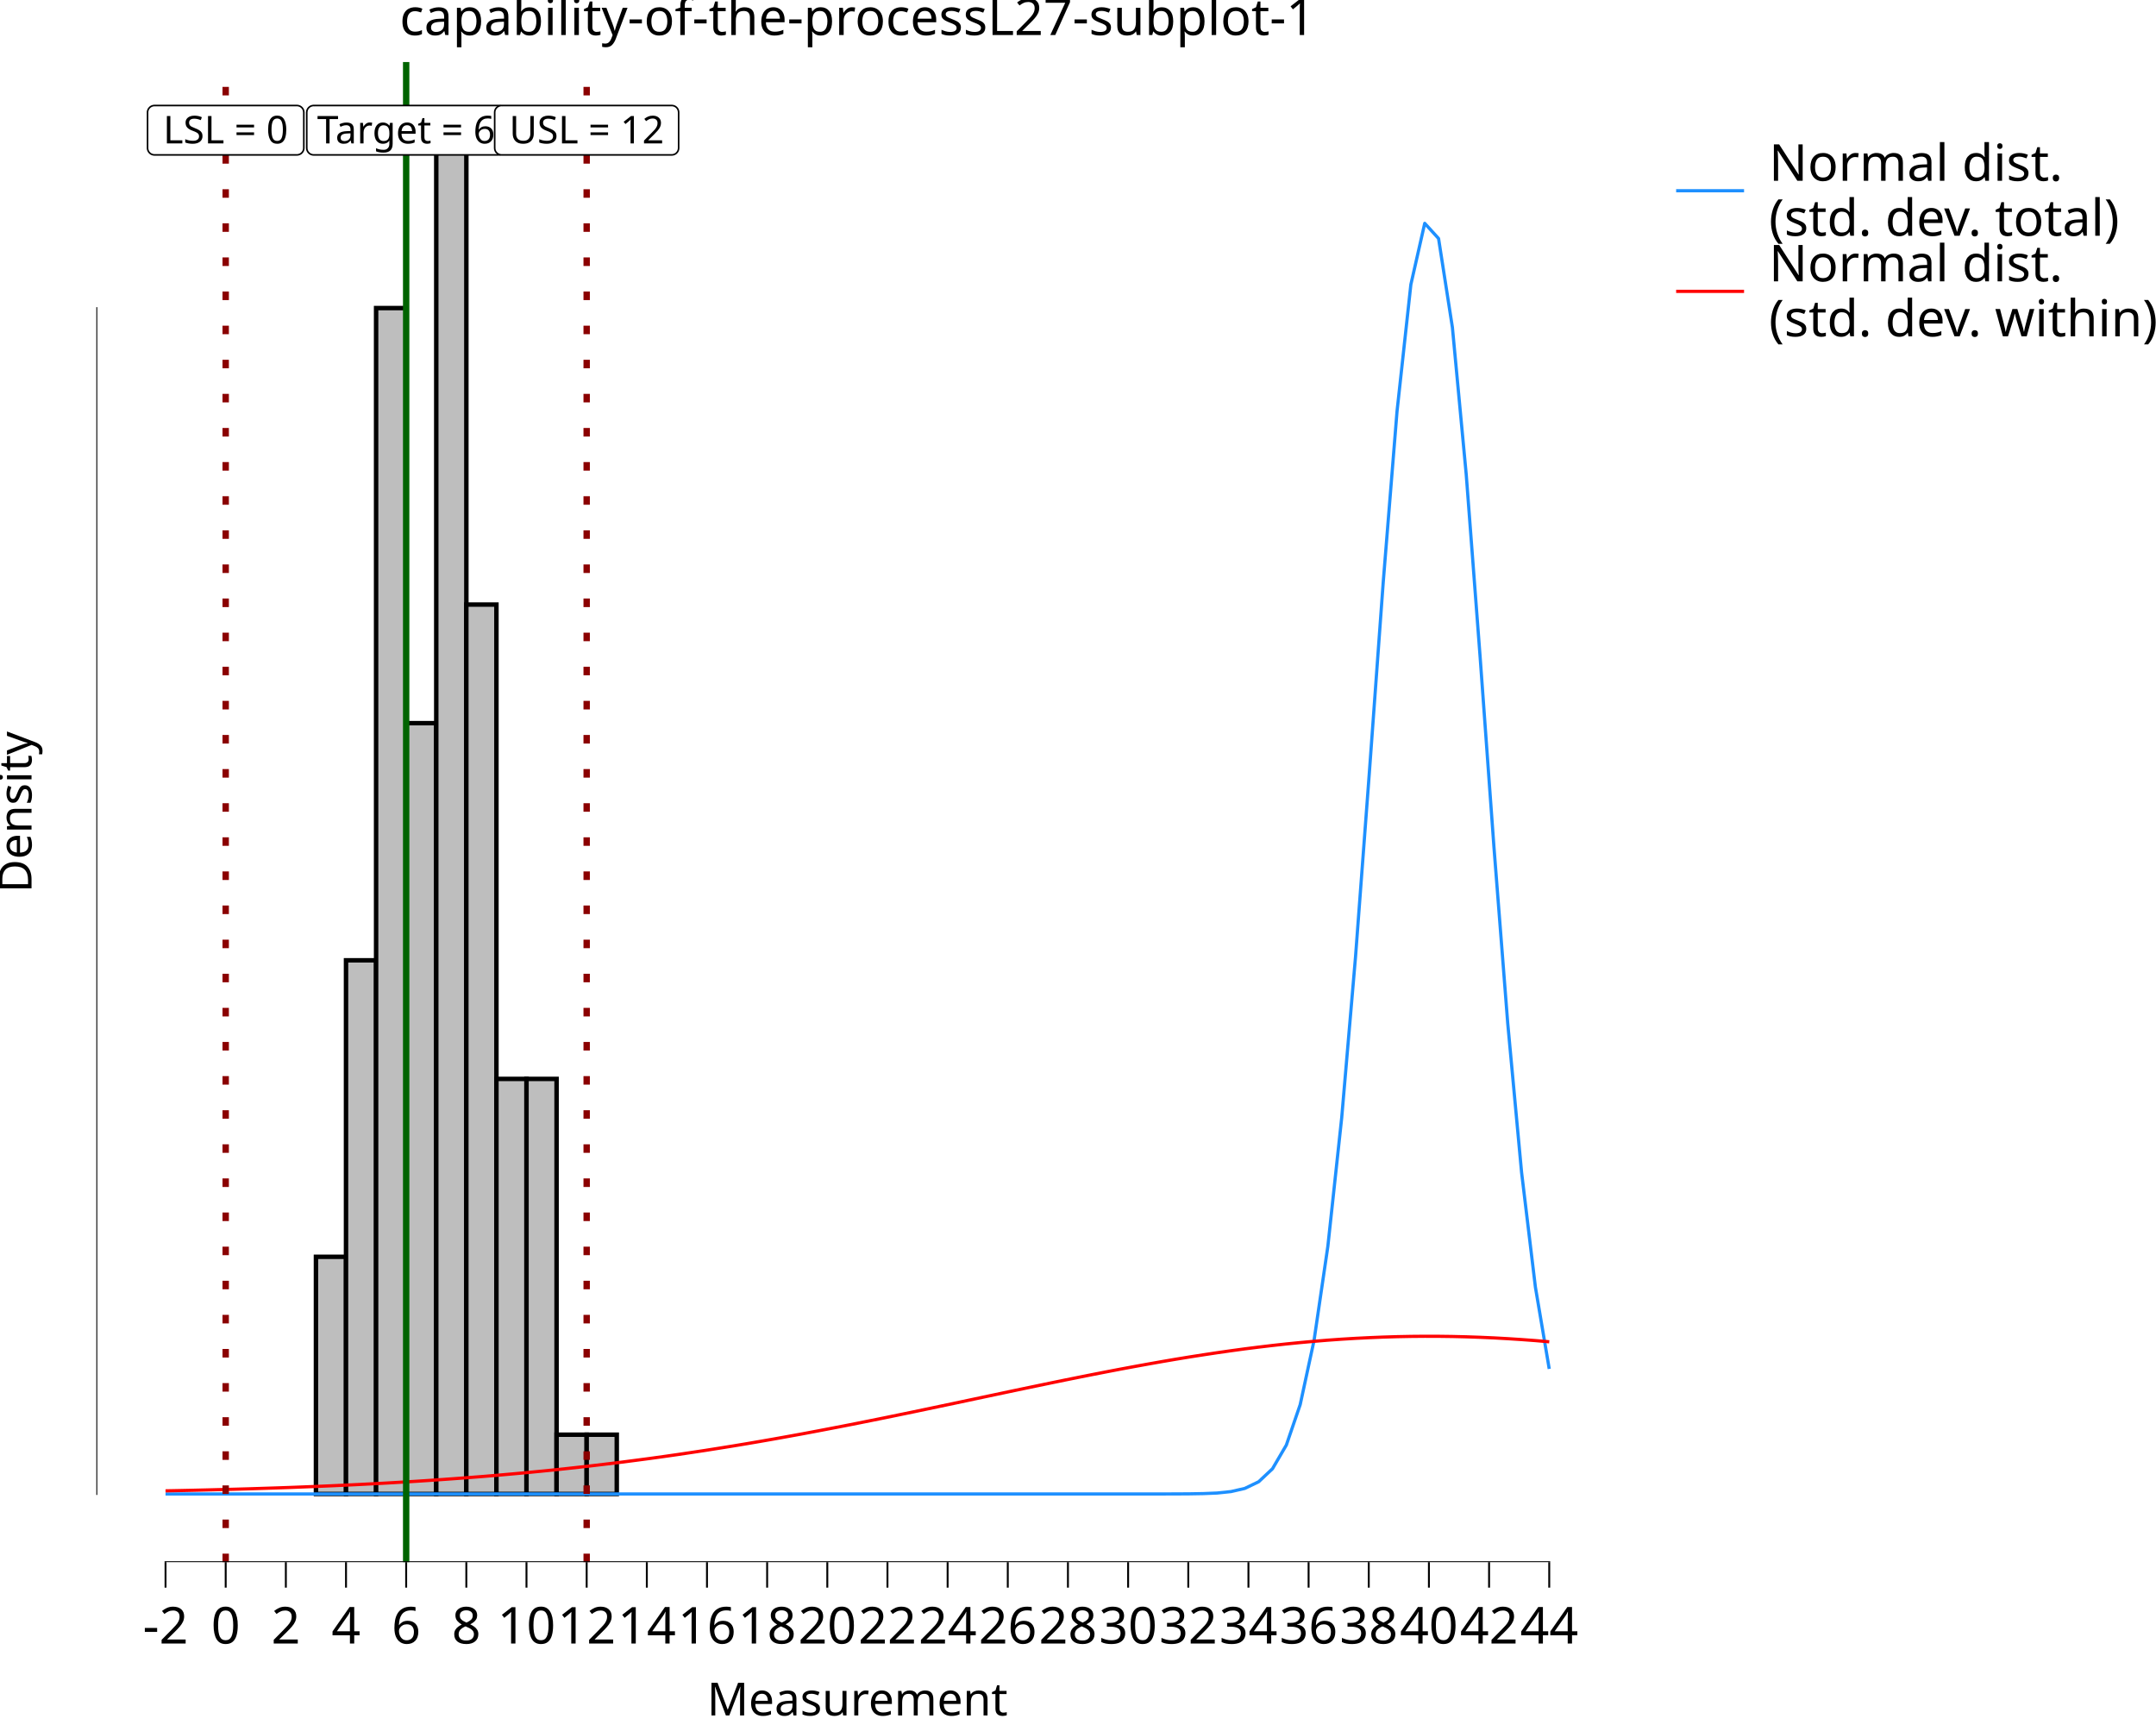
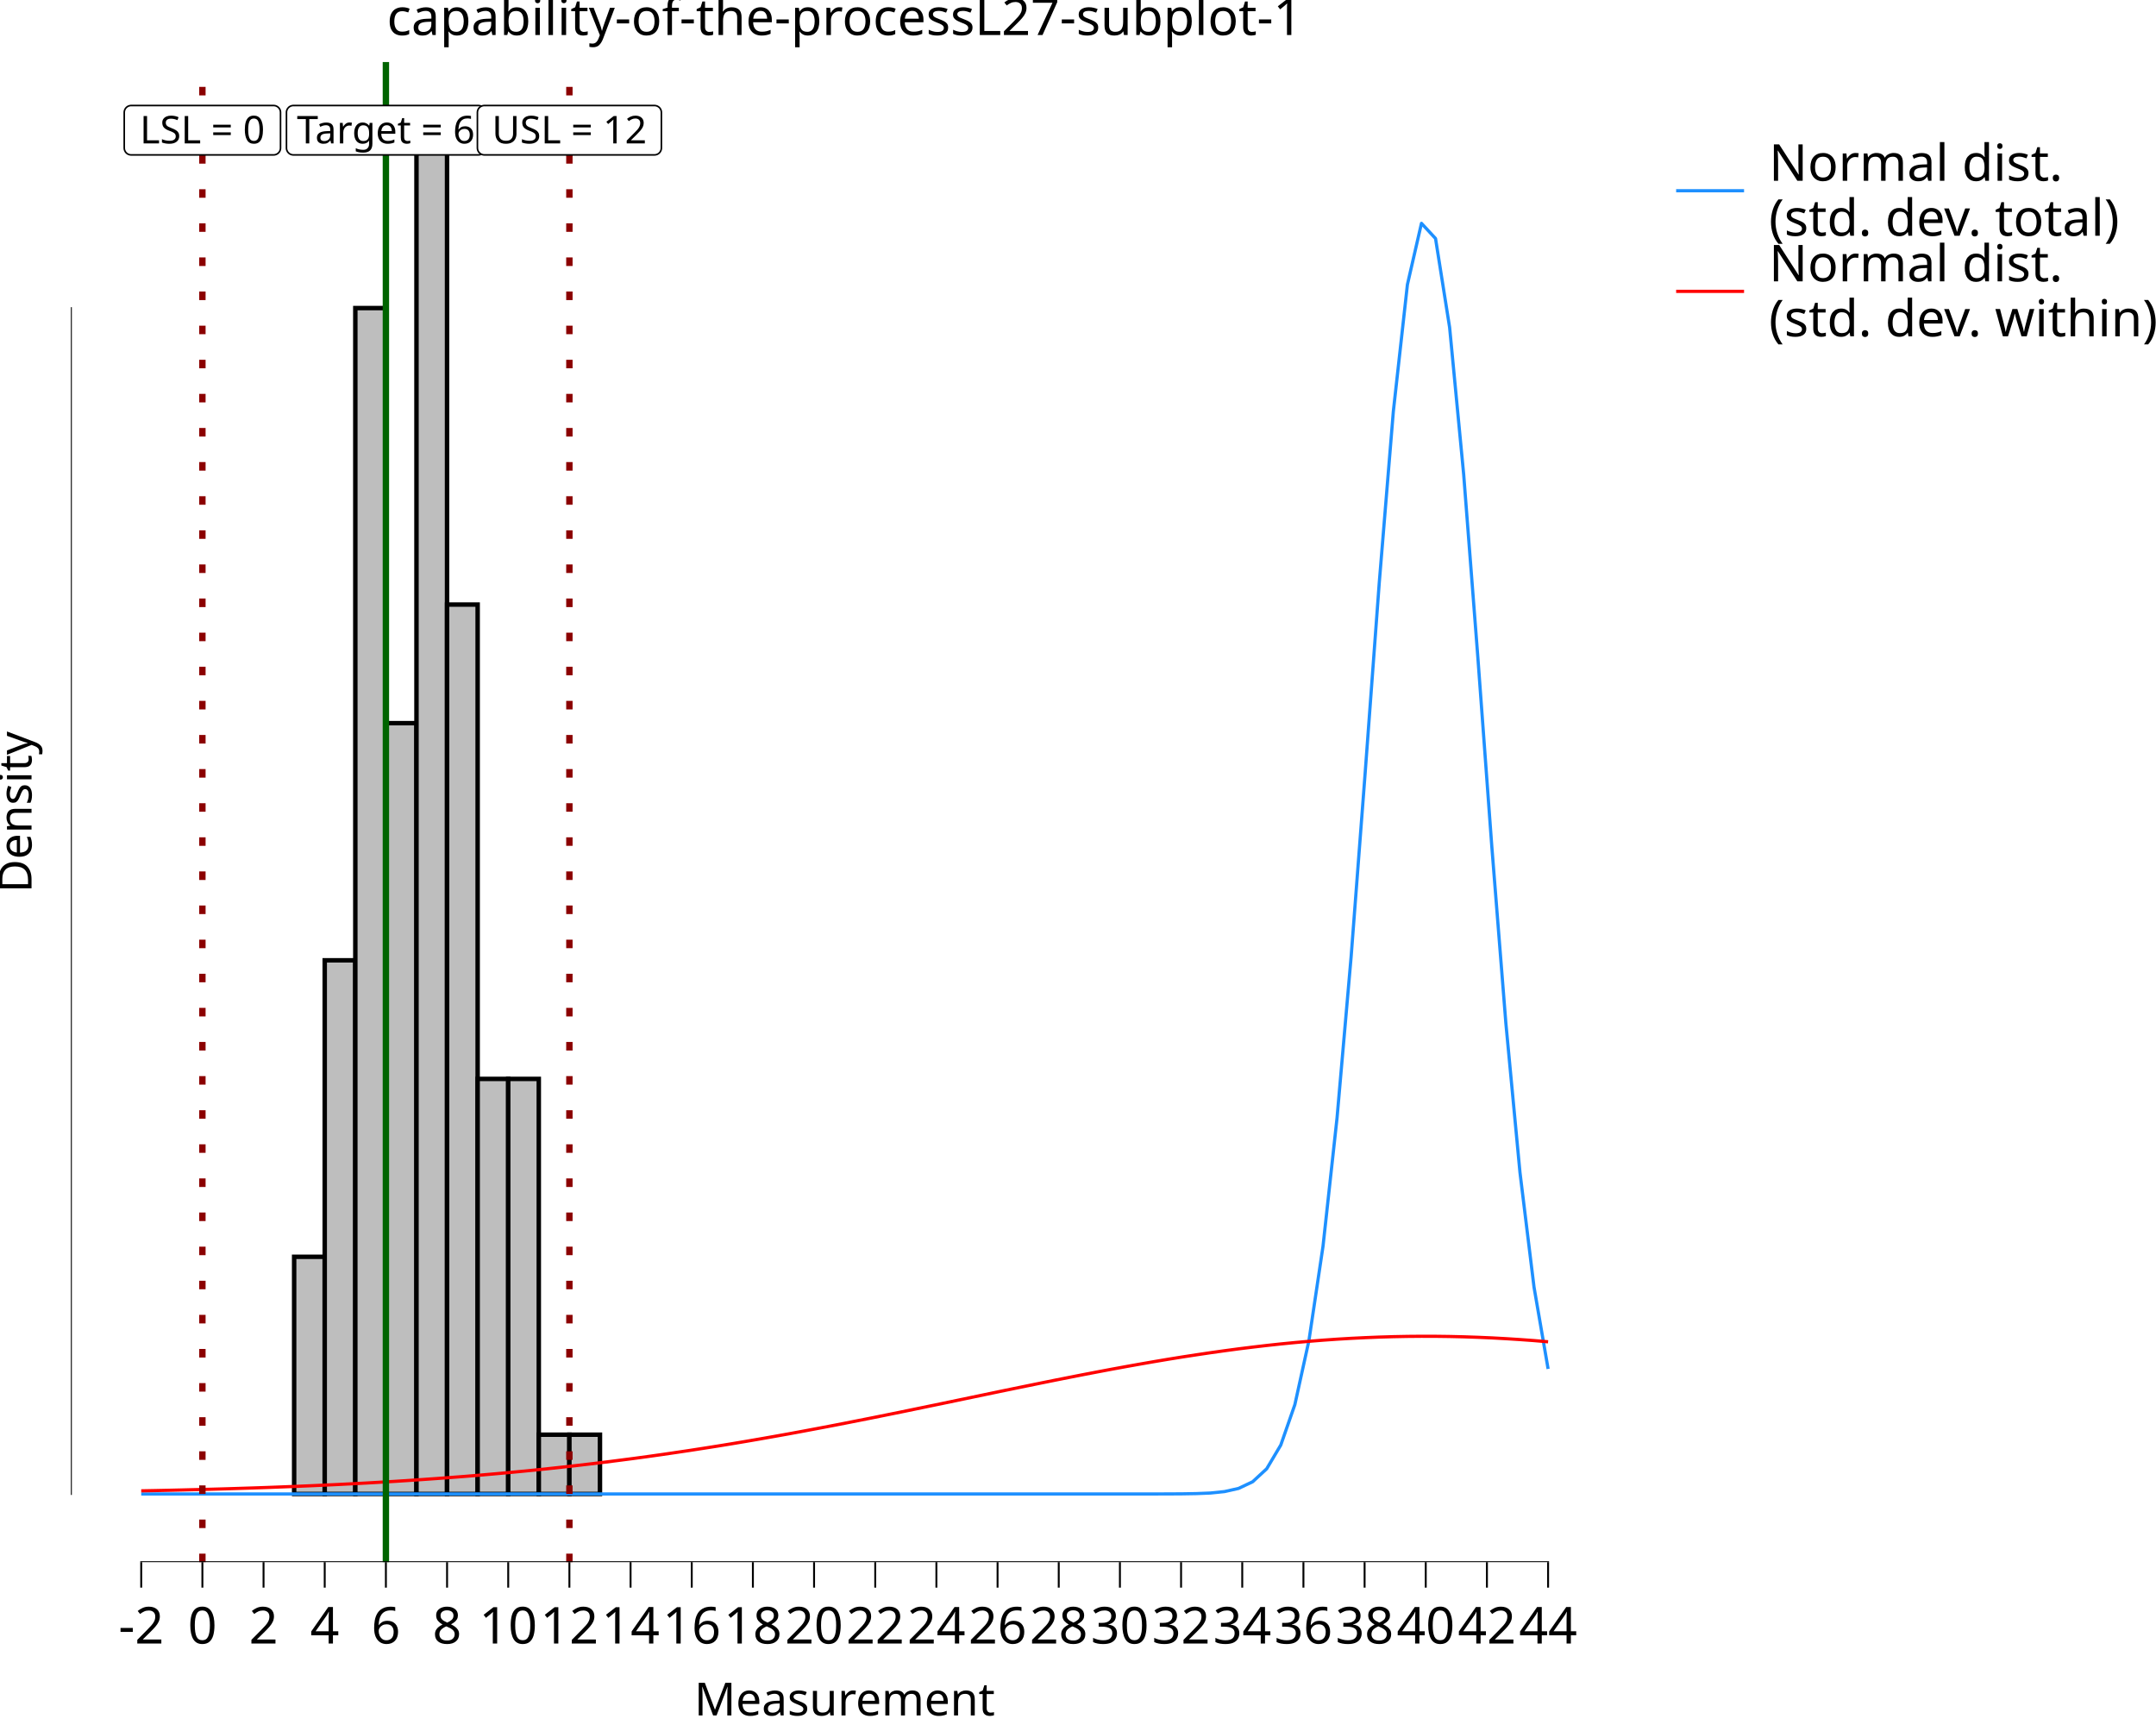
<svg xmlns="http://www.w3.org/2000/svg" class="svglite" data-engine-version="2.0" width="720.00pt" height="576.00pt" viewBox="0 0 720.00 576.00">
  <defs>
    <style type="text/css">
    .svglite line, .svglite polyline, .svglite polygon, .svglite path, .svglite rect, .svglite circle {
      fill: none;
      stroke: #000000;
      stroke-linecap: round;
      stroke-linejoin: round;
      stroke-miterlimit: 10.00;
    }
  </style>
  </defs>
  <rect width="100%" height="100%" style="stroke: none; fill: #FFFFFF;" />
  <defs>
    <clipPath id="cpMC4wMHw3MjAuMDB8MC4wMHw1NzYuMDA=">
      <rect x="0.00" y="0.00" width="720.00" height="576.00" />
    </clipPath>
  </defs>
  <g clip-path="url(#cpMC4wMHw3MjAuMDB8MC4wMHw1NzYuMDA=)">
    <rect x="0.00" y="0.00" width="720.00" height="576.00" style="stroke-width: 10.67; stroke: none;" />
  </g>
  <defs>
-     <clipPath id="cpMzIuMTd8NTQwLjQ4fDIwLjcxfDUyMS42Mw==">
-       <rect x="32.17" y="20.71" width="508.31" height="500.92" />
+     <clipPath id="cpMjMuNjd8NTQwLjQ4fDIwLjcxfDUyMS42Mw==">
+       <rect x="23.67" y="20.71" width="516.81" height="500.92" />
    </clipPath>
  </defs>
-   <g clip-path="url(#cpMzIuMTd8NTQwLjQ4fDIwLjcxfDUyMS42Mw==)">
-     <rect x="32.17" y="20.71" width="508.31" height="500.92" style="stroke-width: 10.67; stroke: none;" />
-     <rect x="55.28" y="498.86" width="10.05" height="0.00" style="stroke-width: 1.49; stroke-linecap: butt; stroke-linejoin: miter; fill: #BEBEBE;" />
-     <rect x="65.32" y="498.86" width="10.05" height="0.00" style="stroke-width: 1.49; stroke-linecap: butt; stroke-linejoin: miter; fill: #BEBEBE;" />
-     <rect x="75.37" y="498.86" width="10.05" height="0.00" style="stroke-width: 1.49; stroke-linecap: butt; stroke-linejoin: miter; fill: #BEBEBE;" />
-     <rect x="85.41" y="498.86" width="10.05" height="0.00" style="stroke-width: 1.49; stroke-linecap: butt; stroke-linejoin: miter; fill: #BEBEBE;" />
-     <rect x="95.46" y="498.86" width="10.05" height="0.00" style="stroke-width: 1.49; stroke-linecap: butt; stroke-linejoin: miter; fill: #BEBEBE;" />
-     <rect x="105.51" y="419.66" width="10.05" height="79.20" style="stroke-width: 1.49; stroke-linecap: butt; stroke-linejoin: miter; fill: #BEBEBE;" />
-     <rect x="115.55" y="320.66" width="10.05" height="178.19" style="stroke-width: 1.49; stroke-linecap: butt; stroke-linejoin: miter; fill: #BEBEBE;" />
-     <rect x="125.60" y="102.87" width="10.05" height="395.98" style="stroke-width: 1.49; stroke-linecap: butt; stroke-linejoin: miter; fill: #BEBEBE;" />
-     <rect x="135.64" y="241.47" width="10.05" height="257.39" style="stroke-width: 1.49; stroke-linecap: butt; stroke-linejoin: miter; fill: #BEBEBE;" />
-     <rect x="145.69" y="43.48" width="10.05" height="455.38" style="stroke-width: 1.49; stroke-linecap: butt; stroke-linejoin: miter; fill: #BEBEBE;" />
-     <rect x="155.73" y="201.87" width="10.05" height="296.99" style="stroke-width: 1.49; stroke-linecap: butt; stroke-linejoin: miter; fill: #BEBEBE;" />
-     <rect x="165.78" y="360.26" width="10.05" height="138.59" style="stroke-width: 1.49; stroke-linecap: butt; stroke-linejoin: miter; fill: #BEBEBE;" />
-     <rect x="175.82" y="360.26" width="10.05" height="138.59" style="stroke-width: 1.49; stroke-linecap: butt; stroke-linejoin: miter; fill: #BEBEBE;" />
-     <rect x="185.87" y="479.06" width="10.05" height="19.80" style="stroke-width: 1.49; stroke-linecap: butt; stroke-linejoin: miter; fill: #BEBEBE;" />
-     <rect x="195.92" y="479.06" width="10.05" height="19.80" style="stroke-width: 1.49; stroke-linecap: butt; stroke-linejoin: miter; fill: #BEBEBE;" />
-     <rect x="205.96" y="498.86" width="10.05" height="0.00" style="stroke-width: 1.49; stroke-linecap: butt; stroke-linejoin: miter; fill: #BEBEBE;" />
-     <rect x="216.01" y="498.86" width="10.05" height="0.00" style="stroke-width: 1.49; stroke-linecap: butt; stroke-linejoin: miter; fill: #BEBEBE;" />
-     <rect x="226.05" y="498.86" width="10.05" height="0.00" style="stroke-width: 1.49; stroke-linecap: butt; stroke-linejoin: miter; fill: #BEBEBE;" />
-     <rect x="236.10" y="498.86" width="10.05" height="0.00" style="stroke-width: 1.49; stroke-linecap: butt; stroke-linejoin: miter; fill: #BEBEBE;" />
-     <rect x="246.14" y="498.86" width="10.05" height="0.00" style="stroke-width: 1.49; stroke-linecap: butt; stroke-linejoin: miter; fill: #BEBEBE;" />
-     <rect x="256.19" y="498.86" width="10.05" height="0.00" style="stroke-width: 1.49; stroke-linecap: butt; stroke-linejoin: miter; fill: #BEBEBE;" />
-     <rect x="266.23" y="498.86" width="10.05" height="0.00" style="stroke-width: 1.49; stroke-linecap: butt; stroke-linejoin: miter; fill: #BEBEBE;" />
-     <rect x="276.28" y="498.86" width="10.05" height="0.00" style="stroke-width: 1.49; stroke-linecap: butt; stroke-linejoin: miter; fill: #BEBEBE;" />
-     <rect x="286.33" y="498.86" width="10.05" height="0.00" style="stroke-width: 1.49; stroke-linecap: butt; stroke-linejoin: miter; fill: #BEBEBE;" />
-     <rect x="296.37" y="498.86" width="10.05" height="0.00" style="stroke-width: 1.49; stroke-linecap: butt; stroke-linejoin: miter; fill: #BEBEBE;" />
-     <rect x="306.42" y="498.86" width="10.05" height="0.00" style="stroke-width: 1.49; stroke-linecap: butt; stroke-linejoin: miter; fill: #BEBEBE;" />
-     <rect x="316.46" y="498.86" width="10.05" height="0.00" style="stroke-width: 1.49; stroke-linecap: butt; stroke-linejoin: miter; fill: #BEBEBE;" />
-     <rect x="326.51" y="498.86" width="10.05" height="0.00" style="stroke-width: 1.49; stroke-linecap: butt; stroke-linejoin: miter; fill: #BEBEBE;" />
-     <rect x="336.55" y="498.86" width="10.05" height="0.00" style="stroke-width: 1.49; stroke-linecap: butt; stroke-linejoin: miter; fill: #BEBEBE;" />
-     <rect x="346.60" y="498.86" width="10.05" height="0.00" style="stroke-width: 1.49; stroke-linecap: butt; stroke-linejoin: miter; fill: #BEBEBE;" />
-     <rect x="356.64" y="498.86" width="10.05" height="0.00" style="stroke-width: 1.49; stroke-linecap: butt; stroke-linejoin: miter; fill: #BEBEBE;" />
-     <rect x="366.69" y="498.86" width="10.05" height="0.00" style="stroke-width: 1.49; stroke-linecap: butt; stroke-linejoin: miter; fill: #BEBEBE;" />
-     <rect x="376.74" y="498.86" width="10.05" height="0.00" style="stroke-width: 1.49; stroke-linecap: butt; stroke-linejoin: miter; fill: #BEBEBE;" />
-     <rect x="386.78" y="498.86" width="10.05" height="0.00" style="stroke-width: 1.49; stroke-linecap: butt; stroke-linejoin: miter; fill: #BEBEBE;" />
-     <rect x="396.83" y="498.86" width="10.05" height="0.00" style="stroke-width: 1.49; stroke-linecap: butt; stroke-linejoin: miter; fill: #BEBEBE;" />
-     <rect x="406.87" y="498.86" width="10.05" height="0.00" style="stroke-width: 1.49; stroke-linecap: butt; stroke-linejoin: miter; fill: #BEBEBE;" />
-     <rect x="416.92" y="498.86" width="10.05" height="0.00" style="stroke-width: 1.49; stroke-linecap: butt; stroke-linejoin: miter; fill: #BEBEBE;" />
-     <rect x="426.96" y="498.86" width="10.05" height="0.00" style="stroke-width: 1.49; stroke-linecap: butt; stroke-linejoin: miter; fill: #BEBEBE;" />
-     <rect x="437.01" y="498.86" width="10.05" height="0.00" style="stroke-width: 1.49; stroke-linecap: butt; stroke-linejoin: miter; fill: #BEBEBE;" />
-     <rect x="447.06" y="498.86" width="10.05" height="0.00" style="stroke-width: 1.49; stroke-linecap: butt; stroke-linejoin: miter; fill: #BEBEBE;" />
-     <rect x="457.10" y="498.86" width="10.05" height="0.00" style="stroke-width: 1.49; stroke-linecap: butt; stroke-linejoin: miter; fill: #BEBEBE;" />
-     <rect x="467.15" y="498.86" width="10.05" height="0.00" style="stroke-width: 1.49; stroke-linecap: butt; stroke-linejoin: miter; fill: #BEBEBE;" />
-     <rect x="477.19" y="498.86" width="10.05" height="0.00" style="stroke-width: 1.49; stroke-linecap: butt; stroke-linejoin: miter; fill: #BEBEBE;" />
-     <rect x="487.24" y="498.86" width="10.05" height="0.00" style="stroke-width: 1.49; stroke-linecap: butt; stroke-linejoin: miter; fill: #BEBEBE;" />
-     <rect x="497.28" y="498.86" width="10.05" height="0.00" style="stroke-width: 1.49; stroke-linecap: butt; stroke-linejoin: miter; fill: #BEBEBE;" />
-     <rect x="507.33" y="498.86" width="10.05" height="0.00" style="stroke-width: 1.49; stroke-linecap: butt; stroke-linejoin: miter; fill: #BEBEBE;" />
-     <polyline points="55.28,498.86 59.90,498.86 64.52,498.86 69.14,498.86 73.76,498.86 78.38,498.86 83.00,498.86 87.62,498.86 92.24,498.86 96.87,498.86 101.49,498.86 106.11,498.86 110.73,498.86 115.35,498.86 119.97,498.86 124.59,498.86 129.21,498.86 133.83,498.86 138.45,498.86 143.08,498.86 147.70,498.86 152.32,498.86 156.94,498.86 161.56,498.86 166.18,498.86 170.80,498.86 175.42,498.86 180.04,498.86 184.66,498.86 189.29,498.86 193.91,498.86 198.53,498.86 203.15,498.86 207.77,498.86 212.39,498.86 217.01,498.86 221.63,498.86 226.25,498.86 230.87,498.86 235.50,498.86 240.12,498.86 244.74,498.86 249.36,498.86 253.98,498.86 258.60,498.86 263.22,498.86 267.84,498.86 272.46,498.86 277.08,498.86 281.70,498.86 286.33,498.86 290.95,498.86 295.57,498.86 300.19,498.86 304.81,498.86 309.43,498.86 314.05,498.86 318.67,498.86 323.29,498.86 327.91,498.86 332.54,498.86 337.16,498.86 341.78,498.86 346.40,498.86 351.02,498.86 355.64,498.86 360.26,498.86 364.88,498.86 369.50,498.86 374.12,498.86 378.75,498.86 383.37,498.85 387.99,498.85 392.61,498.84 397.23,498.81 401.85,498.73 406.47,498.54 411.09,498.06 415.71,497.00 420.33,494.78 424.95,490.44 429.58,482.52 434.20,469.03 438.82,447.64 443.44,416.16 448.06,373.27 452.68,319.49 457.30,257.94 461.92,194.55 466.54,137.37 471.16,95.02 475.79,74.57 480.41,79.64 485.03,109.31 489.65,158.44 494.27,219.10 498.89,282.63 503.51,341.69 508.13,391.43 512.75,429.79 517.37,457.10 " style="stroke-width: 1.07; stroke: #1E90FF; stroke-linecap: butt;" />
-     <polyline points="55.28,497.81 59.90,497.72 64.52,497.62 69.14,497.51 73.76,497.39 78.38,497.27 83.00,497.14 87.62,496.99 92.24,496.84 96.87,496.68 101.49,496.50 106.11,496.32 110.73,496.12 115.35,495.91 119.97,495.69 124.59,495.45 129.21,495.20 133.83,494.93 138.45,494.65 143.08,494.35 147.70,494.03 152.32,493.70 156.94,493.35 161.56,492.99 166.18,492.60 170.80,492.19 175.42,491.77 180.04,491.32 184.66,490.86 189.29,490.37 193.91,489.86 198.53,489.33 203.15,488.78 207.77,488.21 212.39,487.61 217.01,487.00 221.63,486.36 226.25,485.70 230.87,485.01 235.50,484.31 240.12,483.58 244.74,482.84 249.36,482.07 253.98,481.28 258.60,480.47 263.22,479.64 267.84,478.80 272.46,477.93 277.08,477.05 281.70,476.16 286.33,475.25 290.95,474.32 295.57,473.39 300.19,472.44 304.81,471.49 309.43,470.52 314.05,469.55 318.67,468.58 323.29,467.60 327.91,466.62 332.54,465.64 337.16,464.66 341.78,463.69 346.40,462.73 351.02,461.77 355.64,460.82 360.26,459.89 364.88,458.97 369.50,458.07 374.12,457.18 378.75,456.32 383.37,455.48 387.99,454.66 392.61,453.87 397.23,453.11 401.85,452.39 406.47,451.69 411.09,451.03 415.71,450.40 420.33,449.82 424.95,449.27 429.58,448.76 434.20,448.30 438.82,447.88 443.44,447.50 448.06,447.17 452.68,446.89 457.30,446.66 461.92,446.47 466.54,446.33 471.16,446.24 475.79,446.20 480.41,446.21 485.03,446.27 489.65,446.38 494.27,446.54 498.89,446.74 503.51,447.00 508.13,447.30 512.75,447.64 517.37,448.04 " style="stroke-width: 1.07; stroke: #FF0000; stroke-linecap: butt;" />
-     <line x1="135.64" y1="521.63" x2="135.64" y2="20.71" style="stroke-width: 2.13; stroke: #006400; stroke-linecap: butt;" />
-     <line x1="75.37" y1="521.63" x2="75.37" y2="20.71" style="stroke-width: 2.13; stroke: #8B0000; stroke-dasharray: 2.85,8.54; stroke-linecap: butt;" />
-     <line x1="195.92" y1="521.63" x2="195.92" y2="20.71" style="stroke-width: 2.13; stroke: #8B0000; stroke-dasharray: 2.85,8.54; stroke-linecap: butt;" />
-     <polygon points="104.74,51.72 166.54,51.72 166.45,51.72 166.82,51.71 167.18,51.63 167.53,51.50 167.85,51.32 168.14,51.08 168.38,50.80 168.58,50.49 168.73,50.15 168.81,49.79 168.84,49.42 168.84,49.42 168.84,37.53 168.84,37.53 168.81,37.17 168.73,36.80 168.58,36.46 168.38,36.15 168.14,35.87 167.85,35.64 167.53,35.45 167.18,35.32 166.82,35.25 166.54,35.23 104.74,35.23 105.02,35.25 104.65,35.23 104.28,35.28 103.93,35.38 103.59,35.54 103.29,35.75 103.02,36.01 102.80,36.30 102.62,36.63 102.51,36.98 102.45,37.35 102.44,37.53 102.44,49.42 102.45,49.23 102.45,49.60 102.51,49.97 102.62,50.32 102.80,50.65 103.02,50.95 103.29,51.20 103.59,51.42 103.93,51.57 104.28,51.68 104.65,51.72 " style="stroke-width: 0.53; fill: #FFFFFF;" />
-     <text x="135.64" y="47.88" text-anchor="middle" style="font-size: 12.80px; font-family: sans;" textLength="58.72px" lengthAdjust="spacingAndGlyphs">Target = 6</text>
-     <polygon points="51.58,51.72 99.16,51.72 99.06,51.72 99.43,51.71 99.80,51.63 100.14,51.50 100.47,51.32 100.75,51.08 101.00,50.80 101.20,50.49 101.34,50.15 101.43,49.79 101.46,49.42 101.46,49.42 101.46,37.53 101.46,37.53 101.43,37.17 101.34,36.80 101.20,36.46 101.00,36.15 100.75,35.87 100.47,35.64 100.14,35.45 99.80,35.32 99.43,35.25 99.16,35.23 51.58,35.23 51.86,35.25 51.49,35.23 51.12,35.28 50.76,35.38 50.43,35.54 50.12,35.75 49.86,36.01 49.63,36.30 49.46,36.63 49.34,36.98 49.28,37.35 49.28,37.53 49.28,49.42 49.28,49.23 49.28,49.60 49.34,49.97 49.46,50.32 49.63,50.65 49.86,50.95 50.12,51.20 50.43,51.42 50.76,51.57 51.12,51.68 51.49,51.72 " style="stroke-width: 0.53; fill: #FFFFFF;" />
-     <text x="75.37" y="47.88" text-anchor="middle" style="font-size: 12.80px; font-family: sans;" textLength="44.50px" lengthAdjust="spacingAndGlyphs">LSL = 0</text>
-     <polygon points="167.50,51.72 224.33,51.72 224.24,51.72 224.61,51.71 224.97,51.63 225.32,51.50 225.64,51.32 225.92,51.08 226.17,50.80 226.37,50.49 226.51,50.15 226.60,49.79 226.63,49.42 226.63,49.42 226.63,37.53 226.63,37.53 226.60,37.17 226.51,36.80 226.37,36.46 226.17,36.15 225.92,35.87 225.64,35.64 225.32,35.45 224.97,35.32 224.61,35.25 224.33,35.23 167.50,35.23 167.78,35.25 167.41,35.23 167.04,35.28 166.69,35.38 166.35,35.54 166.05,35.75 165.78,36.01 165.55,36.30 165.38,36.63 165.26,36.98 165.21,37.35 165.20,37.53 165.20,49.42 165.21,49.23 165.21,49.60 165.26,49.97 165.38,50.32 165.55,50.65 165.78,50.95 166.05,51.20 166.35,51.42 166.69,51.57 167.04,51.68 167.41,51.72 " style="stroke-width: 0.53; fill: #FFFFFF;" />
-     <text x="195.92" y="47.88" text-anchor="middle" style="font-size: 12.80px; font-family: sans;" textLength="53.75px" lengthAdjust="spacingAndGlyphs">USL = 12</text>
-     <line x1="54.96" y1="521.63" x2="517.69" y2="521.63" style="stroke-width: 0.64; stroke-linecap: butt;" />
-     <line x1="32.17" y1="499.18" x2="32.17" y2="102.56" style="stroke-width: 0.64; stroke-linecap: butt;" />
-     <rect x="32.17" y="20.71" width="508.31" height="500.92" style="stroke-width: 0.00; stroke: none;" />
+   <g clip-path="url(#cpMjMuNjd8NTQwLjQ4fDIwLjcxfDUyMS42Mw==)">
+     <rect x="23.67" y="20.71" width="516.81" height="500.92" style="stroke-width: 10.67; stroke: none;" />
+     <rect x="47.16" y="498.86" width="10.21" height="0.00" style="stroke-width: 1.49; stroke-linecap: butt; stroke-linejoin: miter; fill: #BEBEBE;" />
+     <rect x="57.37" y="498.86" width="10.21" height="0.00" style="stroke-width: 1.49; stroke-linecap: butt; stroke-linejoin: miter; fill: #BEBEBE;" />
+     <rect x="67.59" y="498.86" width="10.21" height="0.00" style="stroke-width: 1.49; stroke-linecap: butt; stroke-linejoin: miter; fill: #BEBEBE;" />
+     <rect x="77.80" y="498.86" width="10.21" height="0.00" style="stroke-width: 1.49; stroke-linecap: butt; stroke-linejoin: miter; fill: #BEBEBE;" />
+     <rect x="88.01" y="498.86" width="10.21" height="0.00" style="stroke-width: 1.49; stroke-linecap: butt; stroke-linejoin: miter; fill: #BEBEBE;" />
+     <rect x="98.23" y="419.66" width="10.21" height="79.20" style="stroke-width: 1.49; stroke-linecap: butt; stroke-linejoin: miter; fill: #BEBEBE;" />
+     <rect x="108.44" y="320.66" width="10.21" height="178.19" style="stroke-width: 1.49; stroke-linecap: butt; stroke-linejoin: miter; fill: #BEBEBE;" />
+     <rect x="118.66" y="102.87" width="10.21" height="395.98" style="stroke-width: 1.49; stroke-linecap: butt; stroke-linejoin: miter; fill: #BEBEBE;" />
+     <rect x="128.87" y="241.47" width="10.21" height="257.39" style="stroke-width: 1.49; stroke-linecap: butt; stroke-linejoin: miter; fill: #BEBEBE;" />
+     <rect x="139.08" y="43.48" width="10.21" height="455.38" style="stroke-width: 1.49; stroke-linecap: butt; stroke-linejoin: miter; fill: #BEBEBE;" />
+     <rect x="149.30" y="201.87" width="10.21" height="296.99" style="stroke-width: 1.49; stroke-linecap: butt; stroke-linejoin: miter; fill: #BEBEBE;" />
+     <rect x="159.51" y="360.26" width="10.21" height="138.59" style="stroke-width: 1.49; stroke-linecap: butt; stroke-linejoin: miter; fill: #BEBEBE;" />
+     <rect x="169.72" y="360.26" width="10.21" height="138.59" style="stroke-width: 1.49; stroke-linecap: butt; stroke-linejoin: miter; fill: #BEBEBE;" />
+     <rect x="179.94" y="479.06" width="10.21" height="19.80" style="stroke-width: 1.49; stroke-linecap: butt; stroke-linejoin: miter; fill: #BEBEBE;" />
+     <rect x="190.15" y="479.06" width="10.21" height="19.80" style="stroke-width: 1.49; stroke-linecap: butt; stroke-linejoin: miter; fill: #BEBEBE;" />
+     <rect x="200.36" y="498.86" width="10.21" height="0.00" style="stroke-width: 1.49; stroke-linecap: butt; stroke-linejoin: miter; fill: #BEBEBE;" />
+     <rect x="210.58" y="498.86" width="10.21" height="0.00" style="stroke-width: 1.49; stroke-linecap: butt; stroke-linejoin: miter; fill: #BEBEBE;" />
+     <rect x="220.79" y="498.86" width="10.21" height="0.00" style="stroke-width: 1.49; stroke-linecap: butt; stroke-linejoin: miter; fill: #BEBEBE;" />
+     <rect x="231.01" y="498.86" width="10.21" height="0.00" style="stroke-width: 1.49; stroke-linecap: butt; stroke-linejoin: miter; fill: #BEBEBE;" />
+     <rect x="241.22" y="498.86" width="10.21" height="0.00" style="stroke-width: 1.49; stroke-linecap: butt; stroke-linejoin: miter; fill: #BEBEBE;" />
+     <rect x="251.43" y="498.86" width="10.21" height="0.00" style="stroke-width: 1.49; stroke-linecap: butt; stroke-linejoin: miter; fill: #BEBEBE;" />
+     <rect x="261.65" y="498.86" width="10.21" height="0.00" style="stroke-width: 1.49; stroke-linecap: butt; stroke-linejoin: miter; fill: #BEBEBE;" />
+     <rect x="271.86" y="498.86" width="10.21" height="0.00" style="stroke-width: 1.49; stroke-linecap: butt; stroke-linejoin: miter; fill: #BEBEBE;" />
+     <rect x="282.07" y="498.86" width="10.21" height="0.00" style="stroke-width: 1.49; stroke-linecap: butt; stroke-linejoin: miter; fill: #BEBEBE;" />
+     <rect x="292.29" y="498.86" width="10.21" height="0.00" style="stroke-width: 1.49; stroke-linecap: butt; stroke-linejoin: miter; fill: #BEBEBE;" />
+     <rect x="302.50" y="498.86" width="10.21" height="0.00" style="stroke-width: 1.49; stroke-linecap: butt; stroke-linejoin: miter; fill: #BEBEBE;" />
+     <rect x="312.71" y="498.86" width="10.21" height="0.00" style="stroke-width: 1.49; stroke-linecap: butt; stroke-linejoin: miter; fill: #BEBEBE;" />
+     <rect x="322.93" y="498.86" width="10.21" height="0.00" style="stroke-width: 1.49; stroke-linecap: butt; stroke-linejoin: miter; fill: #BEBEBE;" />
+     <rect x="333.14" y="498.86" width="10.21" height="0.00" style="stroke-width: 1.49; stroke-linecap: butt; stroke-linejoin: miter; fill: #BEBEBE;" />
+     <rect x="343.36" y="498.86" width="10.21" height="0.00" style="stroke-width: 1.49; stroke-linecap: butt; stroke-linejoin: miter; fill: #BEBEBE;" />
+     <rect x="353.57" y="498.86" width="10.21" height="0.00" style="stroke-width: 1.49; stroke-linecap: butt; stroke-linejoin: miter; fill: #BEBEBE;" />
+     <rect x="363.78" y="498.86" width="10.21" height="0.00" style="stroke-width: 1.49; stroke-linecap: butt; stroke-linejoin: miter; fill: #BEBEBE;" />
+     <rect x="374.00" y="498.86" width="10.21" height="0.00" style="stroke-width: 1.49; stroke-linecap: butt; stroke-linejoin: miter; fill: #BEBEBE;" />
+     <rect x="384.21" y="498.86" width="10.21" height="0.00" style="stroke-width: 1.49; stroke-linecap: butt; stroke-linejoin: miter; fill: #BEBEBE;" />
+     <rect x="394.42" y="498.86" width="10.21" height="0.00" style="stroke-width: 1.49; stroke-linecap: butt; stroke-linejoin: miter; fill: #BEBEBE;" />
+     <rect x="404.64" y="498.86" width="10.21" height="0.00" style="stroke-width: 1.49; stroke-linecap: butt; stroke-linejoin: miter; fill: #BEBEBE;" />
+     <rect x="414.85" y="498.86" width="10.21" height="0.00" style="stroke-width: 1.49; stroke-linecap: butt; stroke-linejoin: miter; fill: #BEBEBE;" />
+     <rect x="425.06" y="498.86" width="10.21" height="0.00" style="stroke-width: 1.49; stroke-linecap: butt; stroke-linejoin: miter; fill: #BEBEBE;" />
+     <rect x="435.28" y="498.86" width="10.21" height="0.00" style="stroke-width: 1.49; stroke-linecap: butt; stroke-linejoin: miter; fill: #BEBEBE;" />
+     <rect x="445.49" y="498.86" width="10.21" height="0.00" style="stroke-width: 1.49; stroke-linecap: butt; stroke-linejoin: miter; fill: #BEBEBE;" />
+     <rect x="455.71" y="498.86" width="10.21" height="0.00" style="stroke-width: 1.49; stroke-linecap: butt; stroke-linejoin: miter; fill: #BEBEBE;" />
+     <rect x="465.92" y="498.86" width="10.21" height="0.00" style="stroke-width: 1.49; stroke-linecap: butt; stroke-linejoin: miter; fill: #BEBEBE;" />
+     <rect x="476.13" y="498.86" width="10.21" height="0.00" style="stroke-width: 1.49; stroke-linecap: butt; stroke-linejoin: miter; fill: #BEBEBE;" />
+     <rect x="486.35" y="498.86" width="10.21" height="0.00" style="stroke-width: 1.49; stroke-linecap: butt; stroke-linejoin: miter; fill: #BEBEBE;" />
+     <rect x="496.56" y="498.86" width="10.21" height="0.00" style="stroke-width: 1.49; stroke-linecap: butt; stroke-linejoin: miter; fill: #BEBEBE;" />
+     <rect x="506.77" y="498.86" width="10.21" height="0.00" style="stroke-width: 1.49; stroke-linecap: butt; stroke-linejoin: miter; fill: #BEBEBE;" />
+     <polyline points="47.16,498.86 51.86,498.86 56.56,498.86 61.25,498.86 65.95,498.86 70.65,498.86 75.35,498.86 80.05,498.86 84.75,498.86 89.44,498.86 94.14,498.86 98.84,498.86 103.54,498.86 108.24,498.86 112.94,498.86 117.63,498.86 122.33,498.86 127.03,498.86 131.73,498.86 136.43,498.86 141.13,498.86 145.82,498.86 150.52,498.86 155.22,498.86 159.92,498.86 164.62,498.86 169.32,498.86 174.01,498.86 178.71,498.86 183.41,498.86 188.11,498.86 192.81,498.86 197.50,498.86 202.20,498.86 206.90,498.86 211.60,498.86 216.30,498.86 221.00,498.86 225.69,498.86 230.39,498.86 235.09,498.86 239.79,498.86 244.49,498.86 249.19,498.86 253.88,498.86 258.58,498.86 263.28,498.86 267.98,498.86 272.68,498.86 277.38,498.86 282.07,498.86 286.77,498.86 291.47,498.86 296.17,498.86 300.87,498.86 305.57,498.86 310.26,498.86 314.96,498.86 319.66,498.86 324.36,498.86 329.06,498.86 333.75,498.86 338.45,498.86 343.15,498.86 347.85,498.86 352.55,498.86 357.25,498.86 361.94,498.86 366.64,498.86 371.34,498.86 376.04,498.86 380.74,498.85 385.44,498.85 390.13,498.84 394.83,498.81 399.53,498.73 404.23,498.54 408.93,498.06 413.63,497.00 418.32,494.78 423.02,490.44 427.72,482.52 432.42,469.03 437.12,447.64 441.82,416.16 446.51,373.27 451.21,319.49 455.91,257.94 460.61,194.55 465.31,137.37 470.01,95.02 474.70,74.57 479.40,79.64 484.10,109.31 488.80,158.44 493.50,219.10 498.19,282.63 502.89,341.69 507.59,391.43 512.29,429.79 516.99,457.10 " style="stroke-width: 1.07; stroke: #1E90FF; stroke-linecap: butt;" />
+     <polyline points="47.16,497.81 51.86,497.72 56.56,497.62 61.25,497.51 65.95,497.39 70.65,497.27 75.35,497.14 80.05,496.99 84.75,496.84 89.44,496.68 94.14,496.50 98.84,496.32 103.54,496.12 108.24,495.91 112.94,495.69 117.63,495.45 122.33,495.20 127.03,494.93 131.73,494.65 136.43,494.35 141.13,494.03 145.82,493.70 150.52,493.35 155.22,492.99 159.92,492.60 164.62,492.19 169.32,491.77 174.01,491.32 178.71,490.86 183.41,490.37 188.11,489.86 192.81,489.33 197.50,488.78 202.20,488.21 206.90,487.61 211.60,487.00 216.30,486.36 221.00,485.70 225.69,485.01 230.39,484.31 235.09,483.58 239.79,482.84 244.49,482.07 249.19,481.28 253.88,480.47 258.58,479.64 263.28,478.80 267.98,477.93 272.68,477.05 277.38,476.16 282.07,475.25 286.77,474.32 291.47,473.39 296.17,472.44 300.87,471.49 305.57,470.52 310.26,469.55 314.96,468.58 319.66,467.60 324.36,466.62 329.06,465.64 333.75,464.66 338.45,463.69 343.15,462.73 347.85,461.77 352.55,460.82 357.25,459.89 361.94,458.97 366.64,458.07 371.34,457.18 376.04,456.32 380.74,455.48 385.44,454.66 390.13,453.87 394.83,453.11 399.53,452.39 404.23,451.69 408.93,451.03 413.63,450.40 418.32,449.82 423.02,449.27 427.72,448.76 432.42,448.30 437.12,447.88 441.82,447.50 446.51,447.17 451.21,446.89 455.91,446.66 460.61,446.47 465.31,446.33 470.01,446.24 474.70,446.20 479.40,446.21 484.10,446.27 488.80,446.38 493.50,446.54 498.19,446.74 502.89,447.00 507.59,447.30 512.29,447.64 516.99,448.04 " style="stroke-width: 1.07; stroke: #FF0000; stroke-linecap: butt;" />
+     <line x1="128.87" y1="521.63" x2="128.87" y2="20.71" style="stroke-width: 2.13; stroke: #006400; stroke-linecap: butt;" />
+     <line x1="67.59" y1="521.63" x2="67.59" y2="20.71" style="stroke-width: 2.13; stroke: #8B0000; stroke-dasharray: 2.85,8.54; stroke-linecap: butt;" />
+     <line x1="190.15" y1="521.63" x2="190.15" y2="20.71" style="stroke-width: 2.13; stroke: #8B0000; stroke-dasharray: 2.85,8.54; stroke-linecap: butt;" />
+     <polygon points="97.97,51.72 159.77,51.72 159.67,51.72 160.04,51.71 160.41,51.63 160.76,51.50 161.08,51.32 161.36,51.08 161.61,50.80 161.81,50.49 161.95,50.15 162.04,49.79 162.07,49.42 162.07,49.42 162.07,37.53 162.07,37.53 162.04,37.17 161.95,36.80 161.81,36.46 161.61,36.15 161.36,35.87 161.08,35.64 160.76,35.45 160.41,35.32 160.04,35.25 159.77,35.23 97.97,35.23 98.25,35.25 97.88,35.23 97.51,35.28 97.15,35.38 96.82,35.54 96.51,35.75 96.25,36.01 96.02,36.30 95.85,36.63 95.73,36.98 95.67,37.35 95.67,37.53 95.67,49.42 95.67,49.23 95.67,49.60 95.73,49.97 95.85,50.32 96.02,50.65 96.25,50.95 96.51,51.20 96.82,51.42 97.15,51.57 97.51,51.68 97.88,51.72 " style="stroke-width: 0.53; fill: #FFFFFF;" />
+     <text x="128.87" y="47.88" text-anchor="middle" style="font-size: 12.80px; font-family: sans;" textLength="58.72px" lengthAdjust="spacingAndGlyphs">Target = 6</text>
+     <polygon points="43.80,51.72 91.38,51.72 91.28,51.72 91.65,51.71 92.02,51.63 92.36,51.50 92.68,51.32 92.97,51.08 93.22,50.80 93.42,50.49 93.56,50.15 93.65,49.79 93.68,49.42 93.68,49.42 93.68,37.53 93.68,37.53 93.65,37.17 93.56,36.80 93.42,36.46 93.22,36.15 92.97,35.87 92.68,35.64 92.36,35.45 92.02,35.32 91.65,35.25 91.38,35.23 43.80,35.23 44.08,35.25 43.71,35.23 43.34,35.28 42.98,35.38 42.65,35.54 42.34,35.75 42.07,36.01 41.85,36.30 41.68,36.63 41.56,36.98 41.50,37.35 41.49,37.53 41.49,49.42 41.50,49.23 41.50,49.60 41.56,49.97 41.68,50.32 41.85,50.65 42.07,50.95 42.34,51.20 42.65,51.42 42.98,51.57 43.34,51.68 43.71,51.72 " style="stroke-width: 0.53; fill: #FFFFFF;" />
+     <text x="67.59" y="47.88" text-anchor="middle" style="font-size: 12.80px; font-family: sans;" textLength="44.50px" lengthAdjust="spacingAndGlyphs">LSL = 0</text>
+     <polygon points="161.74,51.72 218.56,51.72 218.47,51.72 218.84,51.71 219.20,51.63 219.55,51.50 219.87,51.32 220.16,51.08 220.41,50.80 220.60,50.49 220.75,50.15 220.84,49.79 220.87,49.42 220.87,49.42 220.87,37.53 220.87,37.53 220.84,37.17 220.75,36.80 220.60,36.46 220.41,36.15 220.16,35.87 219.87,35.64 219.55,35.45 219.20,35.32 218.84,35.25 218.56,35.23 161.74,35.23 162.02,35.25 161.65,35.23 161.28,35.28 160.92,35.38 160.59,35.54 160.28,35.75 160.01,36.01 159.79,36.30 159.62,36.63 159.50,36.98 159.44,37.35 159.43,37.53 159.43,49.42 159.44,49.23 159.44,49.60 159.50,49.97 159.62,50.32 159.79,50.65 160.01,50.95 160.28,51.20 160.59,51.42 160.92,51.57 161.28,51.68 161.65,51.72 " style="stroke-width: 0.53; fill: #FFFFFF;" />
+     <text x="190.15" y="47.88" text-anchor="middle" style="font-size: 12.80px; font-family: sans;" textLength="53.75px" lengthAdjust="spacingAndGlyphs">USL = 12</text>
+     <line x1="46.84" y1="521.63" x2="517.31" y2="521.63" style="stroke-width: 0.64; stroke-linecap: butt;" />
+     <line x1="23.67" y1="499.18" x2="23.67" y2="102.56" style="stroke-width: 0.64; stroke-linecap: butt;" />
+     <rect x="23.67" y="20.71" width="516.81" height="500.92" style="stroke-width: 0.00; stroke: none;" />
  </g>
  <g clip-path="url(#cpMC4wMHw3MjAuMDB8MC4wMHw1NzYuMDA=)">
-     <polyline points="32.17,521.63 32.17,20.71 " style="stroke-width: 0.00; stroke: none; stroke-linecap: butt;" />
-     <polyline points="32.17,521.63 540.48,521.63 " style="stroke-width: 0.00; stroke: none; stroke-linecap: butt;" />
-     <polyline points="55.28,530.13 55.28,521.63 " style="stroke-width: 0.64; stroke-linecap: butt;" />
-     <polyline points="75.37,530.13 75.37,521.63 " style="stroke-width: 0.64; stroke-linecap: butt;" />
-     <polyline points="95.46,530.13 95.46,521.63 " style="stroke-width: 0.64; stroke-linecap: butt;" />
-     <polyline points="115.55,530.13 115.55,521.63 " style="stroke-width: 0.64; stroke-linecap: butt;" />
-     <polyline points="135.64,530.13 135.64,521.63 " style="stroke-width: 0.64; stroke-linecap: butt;" />
-     <polyline points="155.73,530.13 155.73,521.63 " style="stroke-width: 0.64; stroke-linecap: butt;" />
-     <polyline points="175.82,530.13 175.82,521.63 " style="stroke-width: 0.64; stroke-linecap: butt;" />
-     <polyline points="195.92,530.13 195.92,521.63 " style="stroke-width: 0.64; stroke-linecap: butt;" />
-     <polyline points="216.01,530.13 216.01,521.63 " style="stroke-width: 0.64; stroke-linecap: butt;" />
-     <polyline points="236.10,530.13 236.10,521.63 " style="stroke-width: 0.64; stroke-linecap: butt;" />
-     <polyline points="256.19,530.13 256.19,521.63 " style="stroke-width: 0.64; stroke-linecap: butt;" />
-     <polyline points="276.28,530.13 276.28,521.63 " style="stroke-width: 0.64; stroke-linecap: butt;" />
-     <polyline points="296.37,530.13 296.37,521.63 " style="stroke-width: 0.64; stroke-linecap: butt;" />
-     <polyline points="316.46,530.13 316.46,521.63 " style="stroke-width: 0.64; stroke-linecap: butt;" />
-     <polyline points="336.55,530.13 336.55,521.63 " style="stroke-width: 0.64; stroke-linecap: butt;" />
-     <polyline points="356.64,530.13 356.64,521.63 " style="stroke-width: 0.64; stroke-linecap: butt;" />
-     <polyline points="376.74,530.13 376.74,521.63 " style="stroke-width: 0.64; stroke-linecap: butt;" />
-     <polyline points="396.83,530.13 396.83,521.63 " style="stroke-width: 0.64; stroke-linecap: butt;" />
-     <polyline points="416.92,530.13 416.92,521.63 " style="stroke-width: 0.64; stroke-linecap: butt;" />
-     <polyline points="437.01,530.13 437.01,521.63 " style="stroke-width: 0.64; stroke-linecap: butt;" />
-     <polyline points="457.10,530.13 457.10,521.63 " style="stroke-width: 0.64; stroke-linecap: butt;" />
-     <polyline points="477.19,530.13 477.19,521.63 " style="stroke-width: 0.64; stroke-linecap: butt;" />
-     <polyline points="497.28,530.13 497.28,521.63 " style="stroke-width: 0.64; stroke-linecap: butt;" />
-     <polyline points="517.37,530.13 517.37,521.63 " style="stroke-width: 0.64; stroke-linecap: butt;" />
-     <text x="55.28" y="548.80" text-anchor="middle" style="font-size: 17.00px; font-family: sans;" textLength="15.12px" lengthAdjust="spacingAndGlyphs">-2</text>
-     <text x="75.37" y="548.80" text-anchor="middle" style="font-size: 17.00px; font-family: sans;" textLength="9.46px" lengthAdjust="spacingAndGlyphs">0</text>
-     <text x="95.46" y="548.80" text-anchor="middle" style="font-size: 17.00px; font-family: sans;" textLength="9.46px" lengthAdjust="spacingAndGlyphs">2</text>
-     <text x="115.55" y="548.80" text-anchor="middle" style="font-size: 17.00px; font-family: sans;" textLength="9.46px" lengthAdjust="spacingAndGlyphs">4</text>
-     <text x="135.64" y="548.80" text-anchor="middle" style="font-size: 17.00px; font-family: sans;" textLength="9.46px" lengthAdjust="spacingAndGlyphs">6</text>
-     <text x="155.73" y="548.80" text-anchor="middle" style="font-size: 17.00px; font-family: sans;" textLength="9.46px" lengthAdjust="spacingAndGlyphs">8</text>
-     <text x="175.82" y="548.80" text-anchor="middle" style="font-size: 17.00px; font-family: sans;" textLength="18.91px" lengthAdjust="spacingAndGlyphs">10</text>
-     <text x="195.92" y="548.80" text-anchor="middle" style="font-size: 17.00px; font-family: sans;" textLength="18.91px" lengthAdjust="spacingAndGlyphs">12</text>
-     <text x="216.01" y="548.80" text-anchor="middle" style="font-size: 17.00px; font-family: sans;" textLength="18.91px" lengthAdjust="spacingAndGlyphs">14</text>
-     <text x="236.10" y="548.80" text-anchor="middle" style="font-size: 17.00px; font-family: sans;" textLength="18.91px" lengthAdjust="spacingAndGlyphs">16</text>
-     <text x="256.19" y="548.80" text-anchor="middle" style="font-size: 17.00px; font-family: sans;" textLength="18.91px" lengthAdjust="spacingAndGlyphs">18</text>
-     <text x="276.28" y="548.80" text-anchor="middle" style="font-size: 17.00px; font-family: sans;" textLength="18.91px" lengthAdjust="spacingAndGlyphs">20</text>
-     <text x="296.37" y="548.80" text-anchor="middle" style="font-size: 17.00px; font-family: sans;" textLength="18.91px" lengthAdjust="spacingAndGlyphs">22</text>
-     <text x="316.46" y="548.80" text-anchor="middle" style="font-size: 17.00px; font-family: sans;" textLength="18.91px" lengthAdjust="spacingAndGlyphs">24</text>
-     <text x="336.55" y="548.80" text-anchor="middle" style="font-size: 17.00px; font-family: sans;" textLength="18.91px" lengthAdjust="spacingAndGlyphs">26</text>
-     <text x="356.64" y="548.80" text-anchor="middle" style="font-size: 17.00px; font-family: sans;" textLength="18.91px" lengthAdjust="spacingAndGlyphs">28</text>
-     <text x="376.74" y="548.80" text-anchor="middle" style="font-size: 17.00px; font-family: sans;" textLength="18.91px" lengthAdjust="spacingAndGlyphs">30</text>
-     <text x="396.83" y="548.80" text-anchor="middle" style="font-size: 17.00px; font-family: sans;" textLength="18.91px" lengthAdjust="spacingAndGlyphs">32</text>
-     <text x="416.92" y="548.80" text-anchor="middle" style="font-size: 17.00px; font-family: sans;" textLength="18.91px" lengthAdjust="spacingAndGlyphs">34</text>
-     <text x="437.01" y="548.80" text-anchor="middle" style="font-size: 17.00px; font-family: sans;" textLength="18.91px" lengthAdjust="spacingAndGlyphs">36</text>
-     <text x="457.10" y="548.80" text-anchor="middle" style="font-size: 17.00px; font-family: sans;" textLength="18.91px" lengthAdjust="spacingAndGlyphs">38</text>
-     <text x="477.19" y="548.80" text-anchor="middle" style="font-size: 17.00px; font-family: sans;" textLength="18.91px" lengthAdjust="spacingAndGlyphs">40</text>
-     <text x="497.28" y="548.80" text-anchor="middle" style="font-size: 17.00px; font-family: sans;" textLength="18.91px" lengthAdjust="spacingAndGlyphs">42</text>
-     <text x="517.37" y="548.80" text-anchor="middle" style="font-size: 17.00px; font-family: sans;" textLength="18.91px" lengthAdjust="spacingAndGlyphs">44</text>
-     <text x="286.33" y="572.82" text-anchor="middle" style="font-size: 15.30px; font-family: sans;" textLength="93.56px" lengthAdjust="spacingAndGlyphs">Measurement</text>
+     <polyline points="23.67,521.63 23.67,20.71 " style="stroke-width: 0.00; stroke: none; stroke-linecap: butt;" />
+     <polyline points="23.67,521.63 540.48,521.63 " style="stroke-width: 0.00; stroke: none; stroke-linecap: butt;" />
+     <polyline points="47.16,530.13 47.16,521.63 " style="stroke-width: 0.64; stroke-linecap: butt;" />
+     <polyline points="67.59,530.13 67.59,521.63 " style="stroke-width: 0.64; stroke-linecap: butt;" />
+     <polyline points="88.01,530.13 88.01,521.63 " style="stroke-width: 0.64; stroke-linecap: butt;" />
+     <polyline points="108.44,530.13 108.44,521.63 " style="stroke-width: 0.64; stroke-linecap: butt;" />
+     <polyline points="128.87,530.13 128.87,521.63 " style="stroke-width: 0.64; stroke-linecap: butt;" />
+     <polyline points="149.30,530.13 149.30,521.63 " style="stroke-width: 0.64; stroke-linecap: butt;" />
+     <polyline points="169.72,530.13 169.72,521.63 " style="stroke-width: 0.64; stroke-linecap: butt;" />
+     <polyline points="190.15,530.13 190.15,521.63 " style="stroke-width: 0.64; stroke-linecap: butt;" />
+     <polyline points="210.58,530.13 210.58,521.63 " style="stroke-width: 0.64; stroke-linecap: butt;" />
+     <polyline points="231.01,530.13 231.01,521.63 " style="stroke-width: 0.64; stroke-linecap: butt;" />
+     <polyline points="251.43,530.13 251.43,521.63 " style="stroke-width: 0.64; stroke-linecap: butt;" />
+     <polyline points="271.86,530.13 271.86,521.63 " style="stroke-width: 0.64; stroke-linecap: butt;" />
+     <polyline points="292.29,530.13 292.29,521.63 " style="stroke-width: 0.64; stroke-linecap: butt;" />
+     <polyline points="312.71,530.13 312.71,521.63 " style="stroke-width: 0.64; stroke-linecap: butt;" />
+     <polyline points="333.14,530.13 333.14,521.63 " style="stroke-width: 0.64; stroke-linecap: butt;" />
+     <polyline points="353.57,530.13 353.57,521.63 " style="stroke-width: 0.64; stroke-linecap: butt;" />
+     <polyline points="374.00,530.13 374.00,521.63 " style="stroke-width: 0.64; stroke-linecap: butt;" />
+     <polyline points="394.42,530.13 394.42,521.63 " style="stroke-width: 0.64; stroke-linecap: butt;" />
+     <polyline points="414.85,530.13 414.85,521.63 " style="stroke-width: 0.64; stroke-linecap: butt;" />
+     <polyline points="435.28,530.13 435.28,521.63 " style="stroke-width: 0.64; stroke-linecap: butt;" />
+     <polyline points="455.71,530.13 455.71,521.63 " style="stroke-width: 0.64; stroke-linecap: butt;" />
+     <polyline points="476.13,530.13 476.13,521.63 " style="stroke-width: 0.64; stroke-linecap: butt;" />
+     <polyline points="496.56,530.13 496.56,521.63 " style="stroke-width: 0.64; stroke-linecap: butt;" />
+     <polyline points="516.99,530.13 516.99,521.63 " style="stroke-width: 0.64; stroke-linecap: butt;" />
+     <text x="47.16" y="548.80" text-anchor="middle" style="font-size: 17.00px; font-family: sans;" textLength="15.12px" lengthAdjust="spacingAndGlyphs">-2</text>
+     <text x="67.59" y="548.80" text-anchor="middle" style="font-size: 17.00px; font-family: sans;" textLength="9.46px" lengthAdjust="spacingAndGlyphs">0</text>
+     <text x="88.01" y="548.80" text-anchor="middle" style="font-size: 17.00px; font-family: sans;" textLength="9.46px" lengthAdjust="spacingAndGlyphs">2</text>
+     <text x="108.44" y="548.80" text-anchor="middle" style="font-size: 17.00px; font-family: sans;" textLength="9.46px" lengthAdjust="spacingAndGlyphs">4</text>
+     <text x="128.87" y="548.80" text-anchor="middle" style="font-size: 17.00px; font-family: sans;" textLength="9.46px" lengthAdjust="spacingAndGlyphs">6</text>
+     <text x="149.30" y="548.80" text-anchor="middle" style="font-size: 17.00px; font-family: sans;" textLength="9.46px" lengthAdjust="spacingAndGlyphs">8</text>
+     <text x="169.72" y="548.80" text-anchor="middle" style="font-size: 17.00px; font-family: sans;" textLength="18.91px" lengthAdjust="spacingAndGlyphs">10</text>
+     <text x="190.15" y="548.80" text-anchor="middle" style="font-size: 17.00px; font-family: sans;" textLength="18.91px" lengthAdjust="spacingAndGlyphs">12</text>
+     <text x="210.58" y="548.80" text-anchor="middle" style="font-size: 17.00px; font-family: sans;" textLength="18.91px" lengthAdjust="spacingAndGlyphs">14</text>
+     <text x="231.01" y="548.80" text-anchor="middle" style="font-size: 17.00px; font-family: sans;" textLength="18.91px" lengthAdjust="spacingAndGlyphs">16</text>
+     <text x="251.43" y="548.80" text-anchor="middle" style="font-size: 17.00px; font-family: sans;" textLength="18.91px" lengthAdjust="spacingAndGlyphs">18</text>
+     <text x="271.86" y="548.80" text-anchor="middle" style="font-size: 17.00px; font-family: sans;" textLength="18.91px" lengthAdjust="spacingAndGlyphs">20</text>
+     <text x="292.29" y="548.80" text-anchor="middle" style="font-size: 17.00px; font-family: sans;" textLength="18.91px" lengthAdjust="spacingAndGlyphs">22</text>
+     <text x="312.71" y="548.80" text-anchor="middle" style="font-size: 17.00px; font-family: sans;" textLength="18.91px" lengthAdjust="spacingAndGlyphs">24</text>
+     <text x="333.14" y="548.80" text-anchor="middle" style="font-size: 17.00px; font-family: sans;" textLength="18.91px" lengthAdjust="spacingAndGlyphs">26</text>
+     <text x="353.57" y="548.80" text-anchor="middle" style="font-size: 17.00px; font-family: sans;" textLength="18.91px" lengthAdjust="spacingAndGlyphs">28</text>
+     <text x="374.00" y="548.80" text-anchor="middle" style="font-size: 17.00px; font-family: sans;" textLength="18.91px" lengthAdjust="spacingAndGlyphs">30</text>
+     <text x="394.42" y="548.80" text-anchor="middle" style="font-size: 17.00px; font-family: sans;" textLength="18.91px" lengthAdjust="spacingAndGlyphs">32</text>
+     <text x="414.85" y="548.80" text-anchor="middle" style="font-size: 17.00px; font-family: sans;" textLength="18.91px" lengthAdjust="spacingAndGlyphs">34</text>
+     <text x="435.28" y="548.80" text-anchor="middle" style="font-size: 17.00px; font-family: sans;" textLength="18.91px" lengthAdjust="spacingAndGlyphs">36</text>
+     <text x="455.71" y="548.80" text-anchor="middle" style="font-size: 17.00px; font-family: sans;" textLength="18.91px" lengthAdjust="spacingAndGlyphs">38</text>
+     <text x="476.13" y="548.80" text-anchor="middle" style="font-size: 17.00px; font-family: sans;" textLength="18.91px" lengthAdjust="spacingAndGlyphs">40</text>
+     <text x="496.56" y="548.80" text-anchor="middle" style="font-size: 17.00px; font-family: sans;" textLength="18.91px" lengthAdjust="spacingAndGlyphs">42</text>
+     <text x="516.99" y="548.80" text-anchor="middle" style="font-size: 17.00px; font-family: sans;" textLength="18.91px" lengthAdjust="spacingAndGlyphs">44</text>
+     <text x="282.07" y="572.82" text-anchor="middle" style="font-size: 15.30px; font-family: sans;" textLength="93.56px" lengthAdjust="spacingAndGlyphs">Measurement</text>
    <text transform="translate(10.53,271.17) rotate(-90)" text-anchor="middle" style="font-size: 15.30px; font-family: sans;" textLength="51.03px" lengthAdjust="spacingAndGlyphs">Density</text>
    <rect x="551.44" y="20.71" width="168.56" height="98.84" style="stroke-width: 0.75; stroke: none;" />
    <rect x="551.44" y="20.71" width="168.56" height="98.84" style="stroke-width: 10.67; stroke: none;" />
    <rect x="556.92" y="46.90" width="28.35" height="33.59" style="stroke-width: 10.67; stroke: none;" />
    <line x1="559.75" y1="63.69" x2="582.43" y2="63.69" style="stroke-width: 1.07; stroke: #1E90FF; stroke-linecap: butt;" />
    <rect x="556.92" y="80.48" width="28.35" height="33.59" style="stroke-width: 10.67; stroke: none;" />
    <line x1="559.75" y1="97.28" x2="582.43" y2="97.28" style="stroke-width: 1.07; stroke: #FF0000; stroke-linecap: butt;" />
    <text x="590.74" y="60.36" style="font-size: 17.00px; font-family: sans;" textLength="90.70px" lengthAdjust="spacingAndGlyphs">Normal dist.</text>
    <text x="590.74" y="78.72" style="font-size: 17.00px; font-family: sans;" textLength="112.44px" lengthAdjust="spacingAndGlyphs">(std. dev. total)</text>
    <text x="590.74" y="93.95" style="font-size: 17.00px; font-family: sans;" textLength="90.70px" lengthAdjust="spacingAndGlyphs">Normal dist.</text>
    <text x="590.74" y="112.31" style="font-size: 17.00px; font-family: sans;" textLength="123.78px" lengthAdjust="spacingAndGlyphs">(std. dev. within)</text>
-     <text x="286.33" y="11.70" text-anchor="middle" style="font-size: 17.00px; font-family: sans;" textLength="289.19px" lengthAdjust="spacingAndGlyphs">capability-of-the-processL27-subplot-1</text>
+     <text x="282.07" y="11.70" text-anchor="middle" style="font-size: 17.00px; font-family: sans;" textLength="289.19px" lengthAdjust="spacingAndGlyphs">capability-of-the-processL27-subplot-1</text>
  </g>
</svg>
